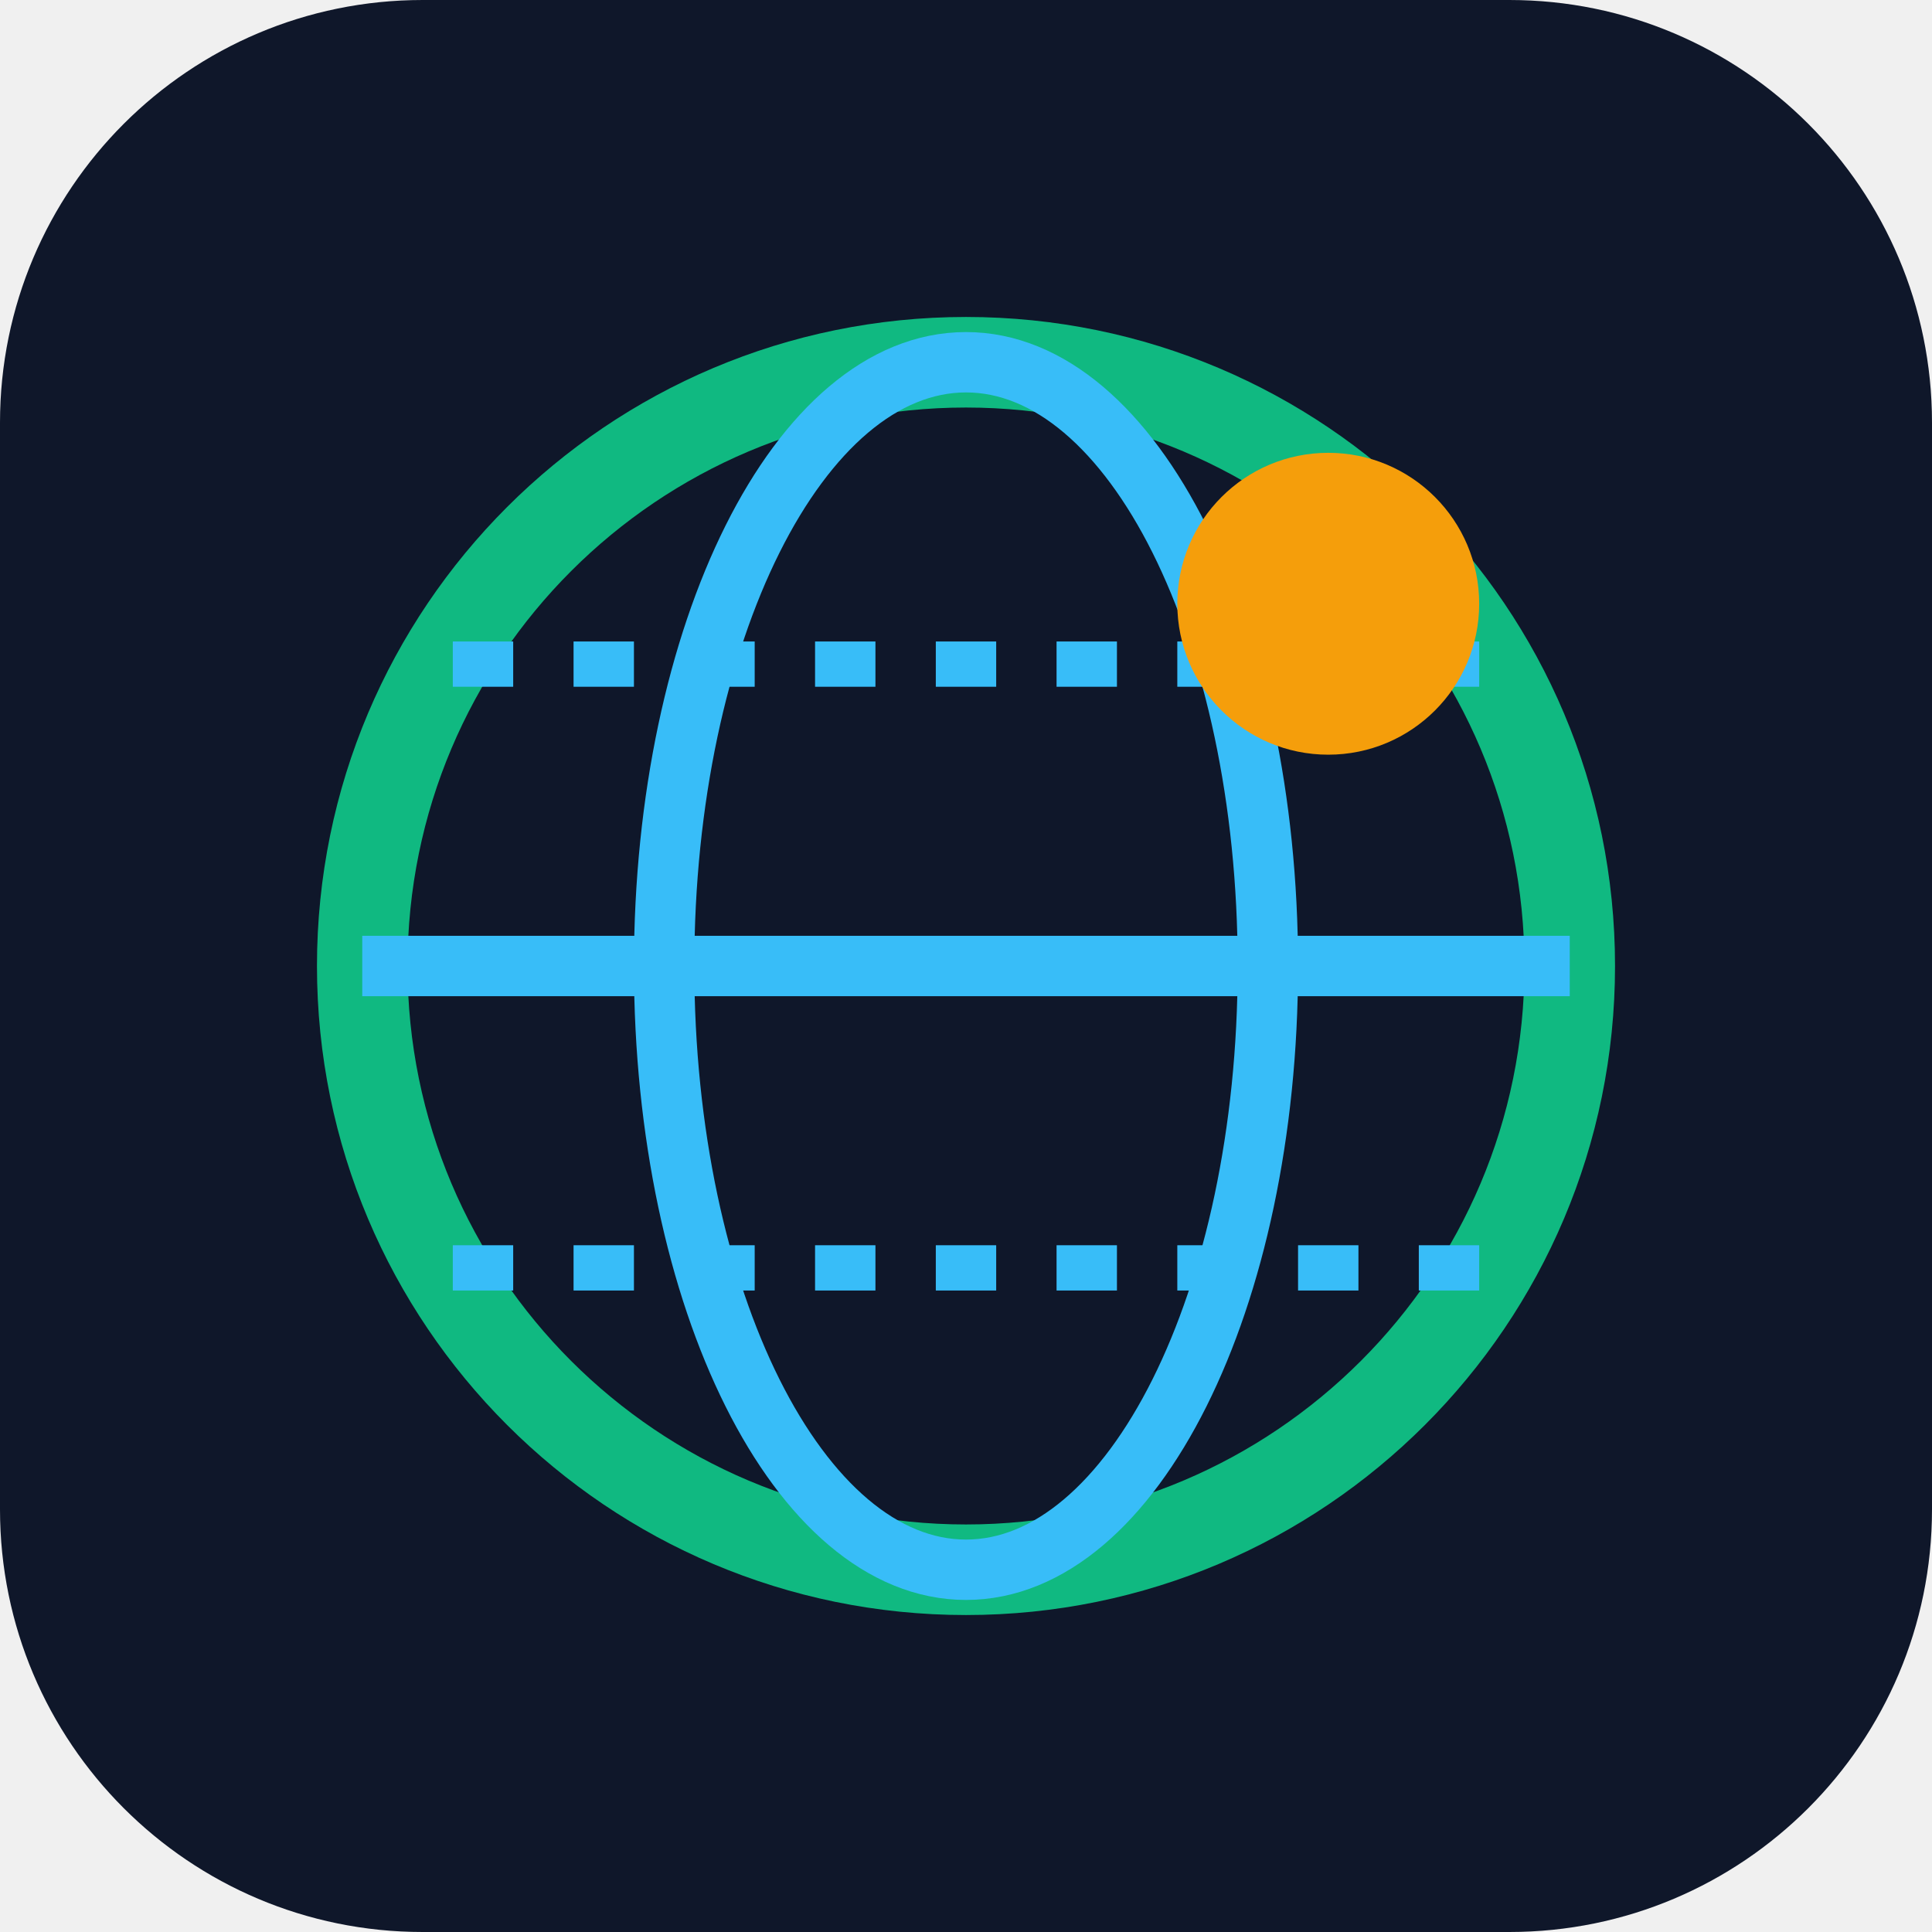
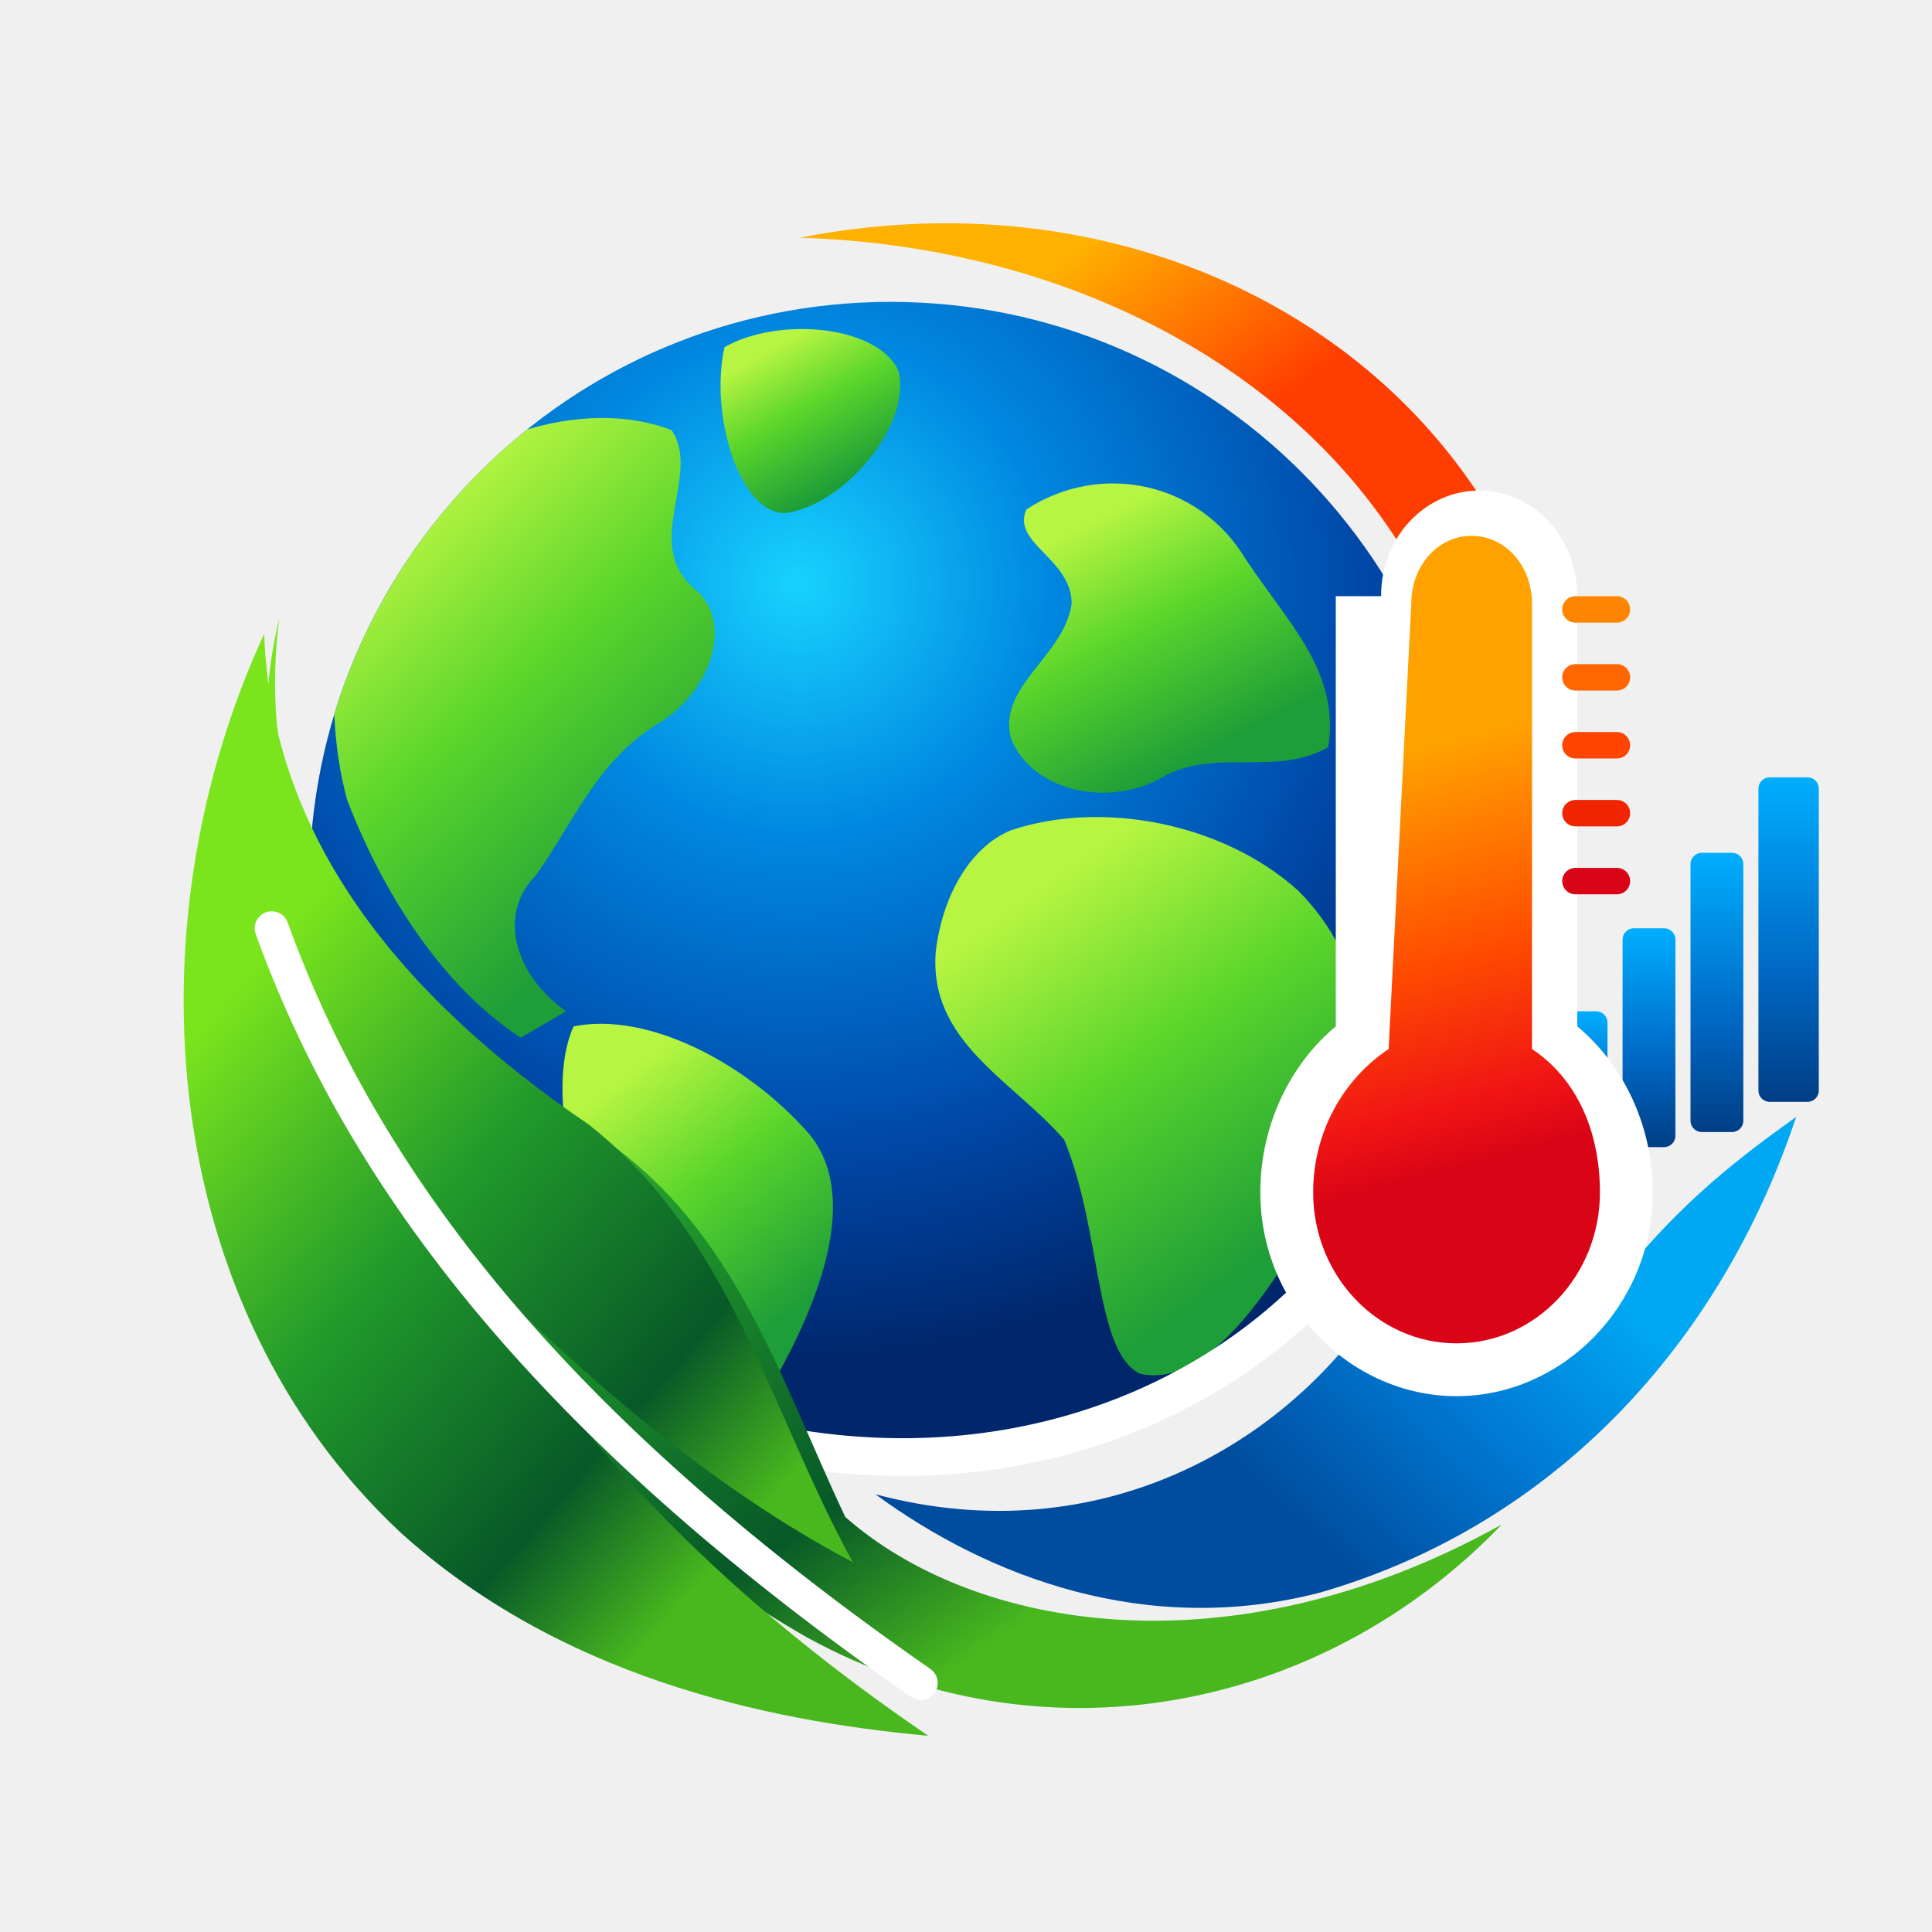
- <svg xmlns="http://www.w3.org/2000/svg" viewBox="0 0 64 64" fill="none">
-   <rect width="64" height="64" rx="14" fill="#0F172A" />
-   <circle cx="32" cy="32" r="20" stroke="#10B981" stroke-width="3" />
-   <ellipse cx="32" cy="32" rx="10" ry="20" stroke="#38BDF8" stroke-width="2" />
-   <line x1="12" y1="32" x2="52" y2="32" stroke="#38BDF8" stroke-width="2" />
-   <line x1="15" y1="22" x2="49" y2="22" stroke="#38BDF8" stroke-width="1.5" stroke-dasharray="2 2" />
-   <line x1="15" y1="42" x2="49" y2="42" stroke="#38BDF8" stroke-width="1.5" stroke-dasharray="2 2" />
-   <circle cx="44" cy="20" r="5" fill="#F59E0B" />
+ <svg xmlns="http://www.w3.org/2000/svg" viewBox="0 0 512 512" width="64" height="64" fill="none">
+   <defs>
+     <radialGradient id="oceanGrad" cx="42%" cy="24%" r="68%" fx="42%" fy="24%">
+       <stop offset="0%" stop-color="#18D2FF" />
+       <stop offset="32%" stop-color="#0088E0" />
+       <stop offset="72%" stop-color="#0048A8" />
+       <stop offset="100%" stop-color="#00266B" />
+     </radialGradient>
+     <linearGradient id="continentGrad" x1="25%" y1="12%" x2="65%" y2="85%">
+       <stop offset="0%" stop-color="#B8F542" />
+       <stop offset="45%" stop-color="#5CD62B" />
+       <stop offset="100%" stop-color="#1E9E38" />
+     </linearGradient>
+     <linearGradient id="leafMainGrad" x1="12%" y1="28%" x2="62%" y2="92%">
+       <stop offset="0%" stop-color="#7AE51D" />
+       <stop offset="40%" stop-color="#229A2B" />
+       <stop offset="78%" stop-color="#075928" />
+       <stop offset="100%" stop-color="#48B81E" />
+     </linearGradient>
+     <linearGradient id="arcGrad" x1="40%" y1="8%" x2="82%" y2="35%">
+       <stop offset="0%" stop-color="#FFB100" />
+       <stop offset="60%" stop-color="#FF6D00" />
+       <stop offset="100%" stop-color="#FF3D00" />
+     </linearGradient>
+     <linearGradient id="thermoGrad" x1="50%" y1="25%" x2="55%" y2="78%">
+       <stop offset="0%" stop-color="#FFA200" />
+       <stop offset="50%" stop-color="#FF4D00" />
+       <stop offset="85%" stop-color="#F01414" />
+       <stop offset="100%" stop-color="#D90416" />
+     </linearGradient>
+     <linearGradient id="blueWaveGrad" x1="45%" y1="82%" x2="92%" y2="56%">
+       <stop offset="0%" stop-color="#004C9E" />
+       <stop offset="55%" stop-color="#007CD6" />
+       <stop offset="100%" stop-color="#00A8F3" />
+     </linearGradient>
+     <linearGradient id="barGrad" x1="50%" y1="0%" x2="50%" y2="100%">
+       <stop offset="0%" stop-color="#00AEFF" />
+       <stop offset="60%" stop-color="#0068C4" />
+       <stop offset="100%" stop-color="#003E85" />
+     </linearGradient>
+     <clipPath id="globeClip">
+       <circle cx="236" cy="234" r="154" />
+     </clipPath>
+   </defs>
+   <path d="M 212 63 C 288 48, 360 78, 395 136 L 372 146 C 340 94, 278 65, 212 63 Z" fill="url(#arcGrad)" />
+   <g clip-path="url(#globeClip)">
+     <circle cx="236" cy="234" r="154" fill="url(#oceanGrad)" />
+     <path d="M 192 92 C 206 84, 232 86, 238 98 C 242 112, 224 134, 208 136 C 196 136, 188 110, 192 92 Z" fill="url(#continentGrad)" />
+     <path d="M 96 145 C 115 118, 152 104, 178 114 C 186 126, 170 144, 184 156 C 195 165, 188 184, 174 192 C 158 202, 152 218, 142 232 C 132 242, 136 258, 150 268 L 138 275 C 118 262, 102 238, 92 212 C 86 190, 88 164, 96 145 Z" fill="url(#continentGrad)" />
+     <path d="M 152 272 C 172 268, 198 282, 214 300 C 228 316, 218 344, 204 368 C 190 382, 170 370, 162 346 C 154 322, 144 290, 152 272 Z" fill="url(#continentGrad)" />
+     <path d="M 272 135 C 292 122, 318 128, 330 148 C 342 166, 355 178, 352 198 C 338 206, 322 198, 308 206 C 294 214, 274 210, 268 196 C 264 182, 282 174, 284 160 C 284 148, 268 144, 272 135 Z" fill="url(#continentGrad)" />
+     <path d="M 268 220 C 292 212, 324 218, 344 236 C 362 254, 368 282, 352 314 C 336 346, 318 368, 302 364 C 290 358, 292 326, 282 302 C 268 286, 246 276, 248 252 C 250 236, 258 224, 268 220 Z" fill="url(#continentGrad)" />
+   </g>
+   <path d="M 212 384 C 276 394, 332 368, 362 326" stroke="#FFFFFF" stroke-width="10" stroke-linecap="round" />
+   <path d="M 232 396 C 292 412, 342 382, 366 344 C 384 366, 412 364, 430 338 C 446 318, 462 306, 476 296 C 456 356, 412 404, 350 422 C 304 434, 262 418, 232 396 Z" fill="url(#blueWaveGrad)" />
+   <path d="M 74 164 C 66 226, 102 268, 154 298 C 194 322, 206 364, 224 402 C 258 432, 326 444, 398 404 C 350 454, 276 468, 214 434 C 154 400, 114 344, 92 284 C 72 238, 66 196, 74 164 Z" fill="url(#leafMainGrad)" />
+   <path d="M 70 168 C 34 246, 42 346, 106 406 C 148 444, 202 456, 246 460 C 196 426, 152 384, 126 336 C 154 364, 188 394, 226 414 C 204 374, 194 328, 156 298 C 106 264, 72 222, 70 168 Z" fill="url(#leafMainGrad)" />
+   <path d="M 72 246 C 98 318, 152 382, 244 446" stroke="#FFFFFF" stroke-width="9" stroke-linecap="round" />
+   <rect x="412" y="268" width="14" height="36" rx="3" fill="url(#barGrad)" />
+   <rect x="430" y="246" width="14" height="58" rx="3" fill="url(#barGrad)" />
+   <rect x="448" y="226" width="14" height="74" rx="3" fill="url(#barGrad)" />
+   <rect x="466" y="206" width="16" height="86" rx="3" fill="url(#barGrad)" />
+   <path d="M 366 158 C 366 142, 378 130, 392 130 C 406 130, 418 142, 418 158 L 418 272 C 430 282, 438 298, 438 316 C 438 346, 414 370, 386 370 C 358 370, 334 346, 334 316 C 334 298, 342 282, 354 272 L 354 158 Z" fill="#FFFFFF" />
+   <path d="M 374 160 C 374 150, 381 142, 390 142 C 399 142, 406 150, 406 160 L 406 278 C 418 286, 424 300, 424 316 C 424 338, 407 356, 386 356 C 365 356, 348 338, 348 316 C 348 300, 356 286, 368 278 L 374 160 Z" fill="url(#thermoGrad)" />
+   <rect x="414" y="158" width="18" height="7" rx="3.5" fill="#FF8500" />
+   <rect x="414" y="176" width="18" height="7" rx="3.5" fill="#FF6600" />
+   <rect x="414" y="194" width="18" height="7" rx="3.5" fill="#FF4400" />
+   <rect x="414" y="212" width="18" height="7" rx="3.5" fill="#F02400" />
+   <rect x="414" y="230" width="18" height="7" rx="3.5" fill="#D90416" />
</svg>
